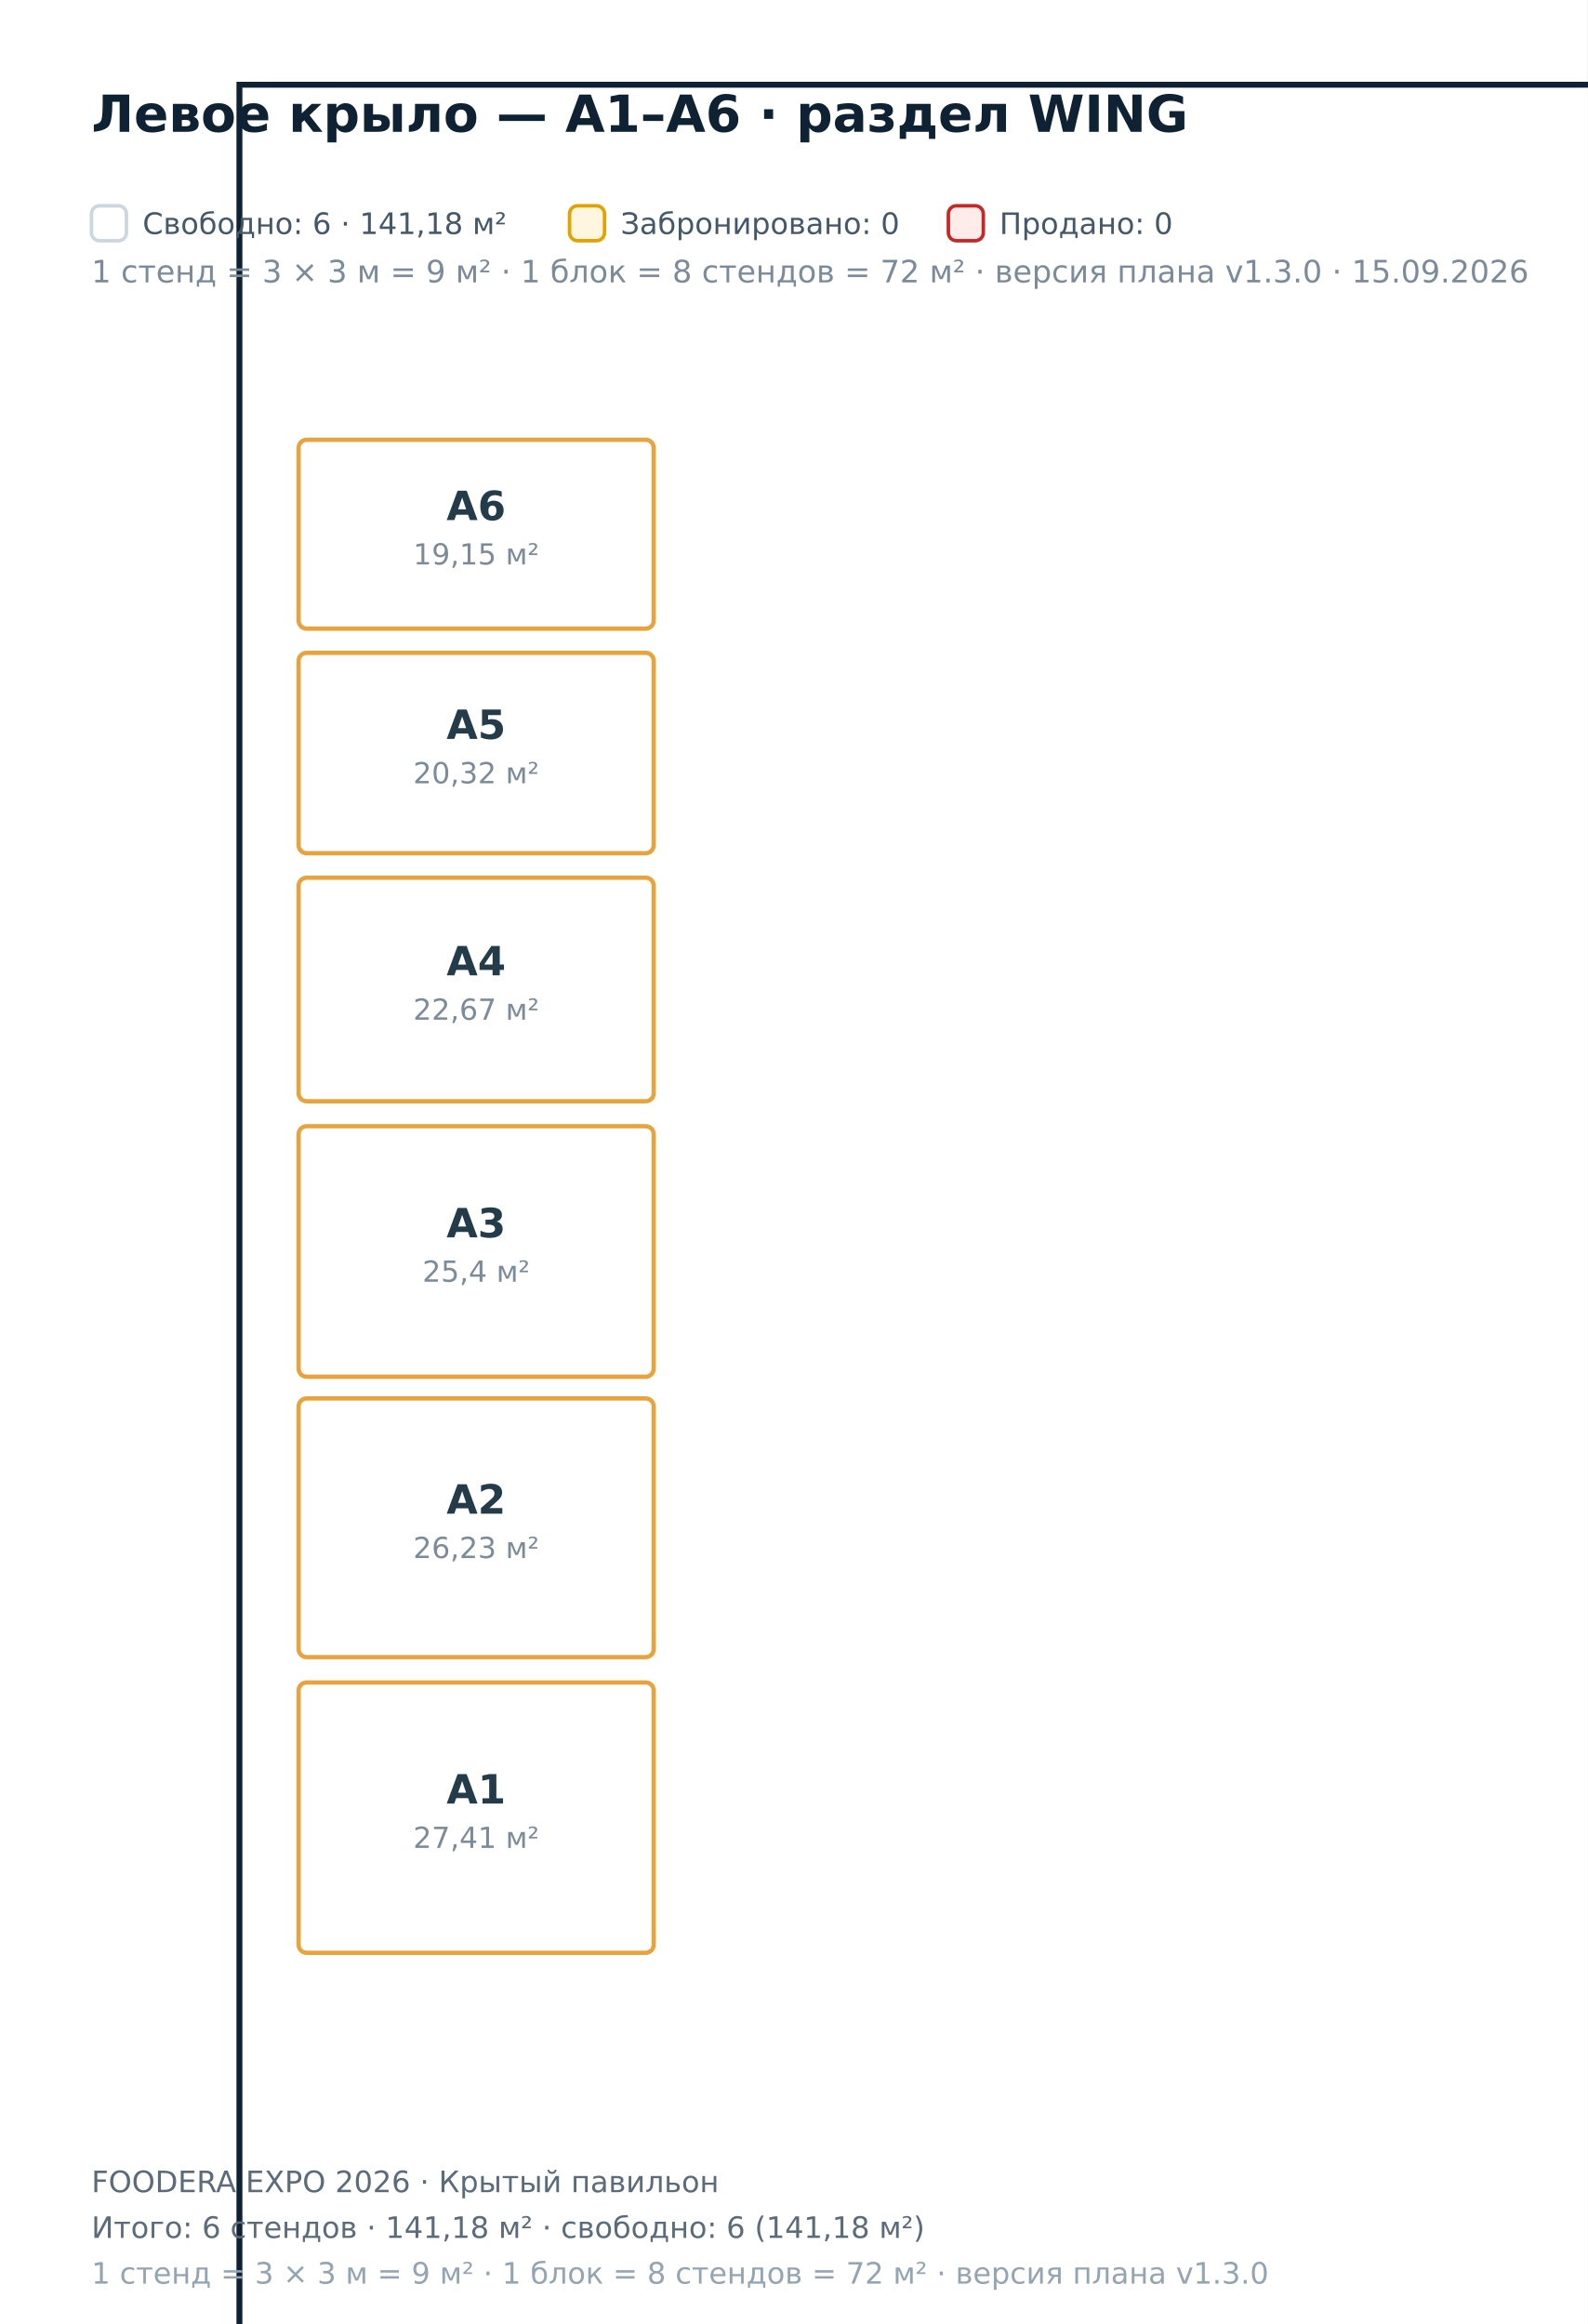
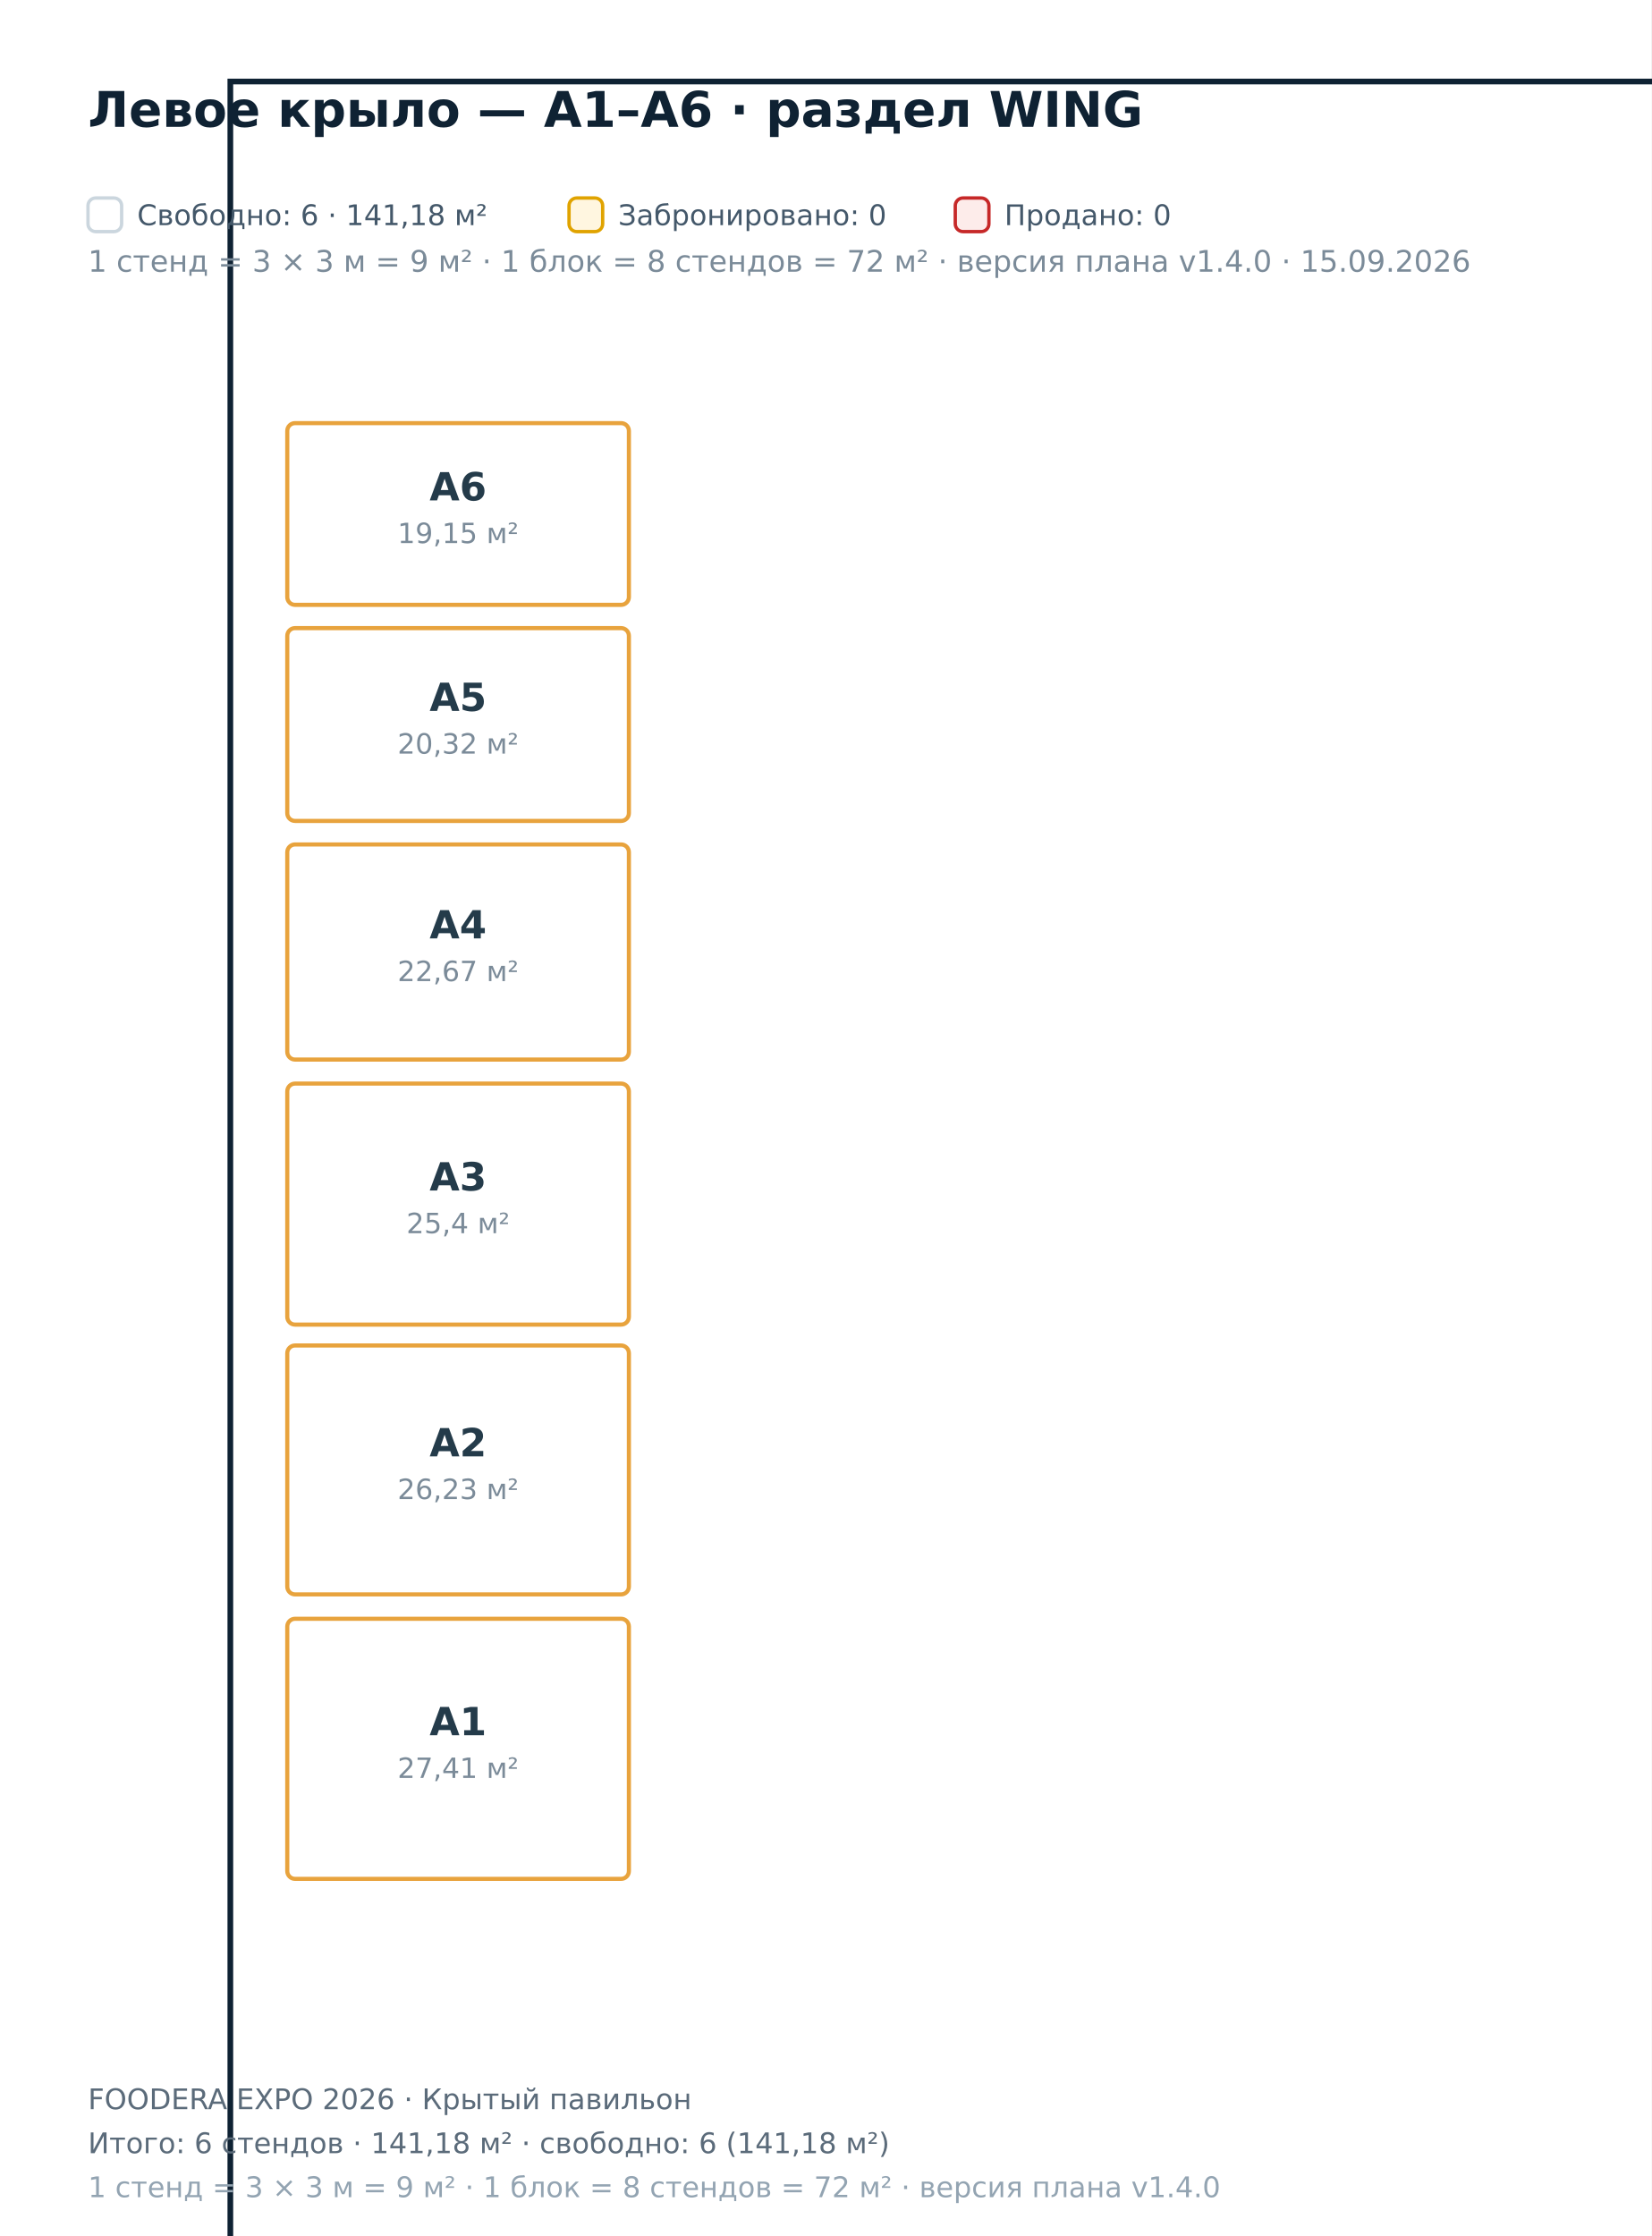
- <svg xmlns="http://www.w3.org/2000/svg" width="590" height="864" viewBox="0 0 590 864" font-family="DejaVu Sans, Helvetica, Arial, sans-serif">
-   <rect x="0.00" y="0.00" width="590.00" height="864.00" fill="#ffffff" />
+ <svg xmlns="http://www.w3.org/2000/svg" width="638" height="864" viewBox="0 0 638 864" font-family="DejaVu Sans, Helvetica, Arial, sans-serif">
+   <rect x="0.00" y="0.00" width="638.00" height="864.00" fill="#ffffff" />
  <polygon points="89.00,31.50 2201.00,31.50 2201.00,1131.50 89.00,1131.50" fill="#ffffff" fill-opacity="0.55" stroke="#0f2233" stroke-width="2.2" />
  <rect x="111.00" y="163.50" width="132.00" height="70.22" fill="#ffffff" stroke="#E8A33D" stroke-width="1.6" rx="3" />
  <text x="177.00" y="193.36" font-size="15.00" fill="#243b4a" font-weight="bold" text-anchor="middle">A6</text>
  <text x="177.00" y="209.86" font-size="10.80" fill="#7b8b99" text-anchor="middle">19,15 м²</text>
  <rect x="111.00" y="242.70" width="132.00" height="74.51" fill="#ffffff" stroke="#E8A33D" stroke-width="1.6" rx="3" />
  <text x="177.00" y="274.71" font-size="15.00" fill="#243b4a" font-weight="bold" text-anchor="middle">A5</text>
  <text x="177.00" y="291.21" font-size="10.80" fill="#7b8b99" text-anchor="middle">20,32 м²</text>
  <rect x="111.00" y="326.30" width="132.00" height="83.12" fill="#ffffff" stroke="#E8A33D" stroke-width="1.6" rx="3" />
  <text x="177.00" y="362.61" font-size="15.00" fill="#243b4a" font-weight="bold" text-anchor="middle">A4</text>
  <text x="177.00" y="379.11" font-size="10.80" fill="#7b8b99" text-anchor="middle">22,67 м²</text>
  <rect x="111.00" y="418.70" width="132.00" height="93.13" fill="#ffffff" stroke="#E8A33D" stroke-width="1.6" rx="3" />
  <text x="177.00" y="460.01" font-size="15.00" fill="#243b4a" font-weight="bold" text-anchor="middle">A3</text>
  <text x="177.00" y="476.51" font-size="10.80" fill="#7b8b99" text-anchor="middle">25,4 м²</text>
  <rect x="111.00" y="519.90" width="132.00" height="96.18" fill="#ffffff" stroke="#E8A33D" stroke-width="1.6" rx="3" />
  <text x="177.00" y="562.74" font-size="15.00" fill="#243b4a" font-weight="bold" text-anchor="middle">A2</text>
  <text x="177.00" y="579.24" font-size="10.80" fill="#7b8b99" text-anchor="middle">26,23 м²</text>
  <rect x="111.00" y="625.50" width="132.00" height="100.50" fill="#ffffff" stroke="#E8A33D" stroke-width="1.6" rx="3" />
  <text x="177.00" y="670.50" font-size="15.00" fill="#243b4a" font-weight="bold" text-anchor="middle">A1</text>
  <text x="177.00" y="687.00" font-size="10.80" fill="#7b8b99" text-anchor="middle">27,41 м²</text>
  <text x="34.00" y="49.00" font-size="19.00" fill="#0f2233" font-weight="bold">Левое крыло — A1–A6 · раздел WING</text>
  <rect x="34.00" y="76.50" width="13.00" height="13.00" fill="#ffffff" stroke="#cbd6de" stroke-width="1.3" rx="3" />
-   <text x="34.00" y="105.00" font-size="11.50" fill="#7b8b99">1 стенд = 3 × 3 м = 9 м² · 1 блок = 8 стендов = 72 м² · версия плана v1.3.0 · 15.09.2026</text>
+   <text x="34.00" y="105.00" font-size="11.50" fill="#7b8b99">1 стенд = 3 × 3 м = 9 м² · 1 блок = 8 стендов = 72 м² · версия плана v1.4.0 · 15.09.2026</text>
  <text x="53.00" y="87.00" font-size="11.00" fill="#44586a">Свободно: 6 · 141,18 м²</text>
-   <rect x="211.71" y="76.50" width="13.00" height="13.00" fill="#fff6e0" stroke="#e0a300" stroke-width="1.3" rx="3" />
-   <text x="230.71" y="87.00" font-size="11.00" fill="#44586a">Забронировано: 0</text>
-   <rect x="352.52" y="76.50" width="13.00" height="13.00" fill="#fdecea" stroke="#c62828" stroke-width="1.3" rx="3" />
-   <text x="371.52" y="87.00" font-size="11.00" fill="#44586a">Продано: 0</text>
+   <rect x="219.87" y="76.50" width="13.00" height="13.00" fill="#fff6e0" stroke="#e0a300" stroke-width="1.3" rx="3" />
+   <text x="238.87" y="87.00" font-size="11.00" fill="#44586a">Забронировано: 0</text>
+   <rect x="369.11" y="76.50" width="13.00" height="13.00" fill="#fdecea" stroke="#c62828" stroke-width="1.3" rx="3" />
+   <text x="388.11" y="87.00" font-size="11.00" fill="#44586a">Продано: 0</text>
  <text x="34.00" y="815.00" font-size="11.00" fill="#5b6b7a">FOODERA EXPO 2026 · Крытый павильон</text>
  <text x="34.00" y="832.00" font-size="11.00" fill="#5b6b7a">Итого: 6 стендов · 141,18 м² · свободно: 6 (141,18 м²)</text>
-   <text x="34.00" y="849.00" font-size="11.00" fill="#93a4b2">1 стенд = 3 × 3 м = 9 м² · 1 блок = 8 стендов = 72 м² · версия плана v1.3.0</text>
+   <text x="34.00" y="849.00" font-size="11.00" fill="#93a4b2">1 стенд = 3 × 3 м = 9 м² · 1 блок = 8 стендов = 72 м² · версия плана v1.4.0</text>
</svg>
